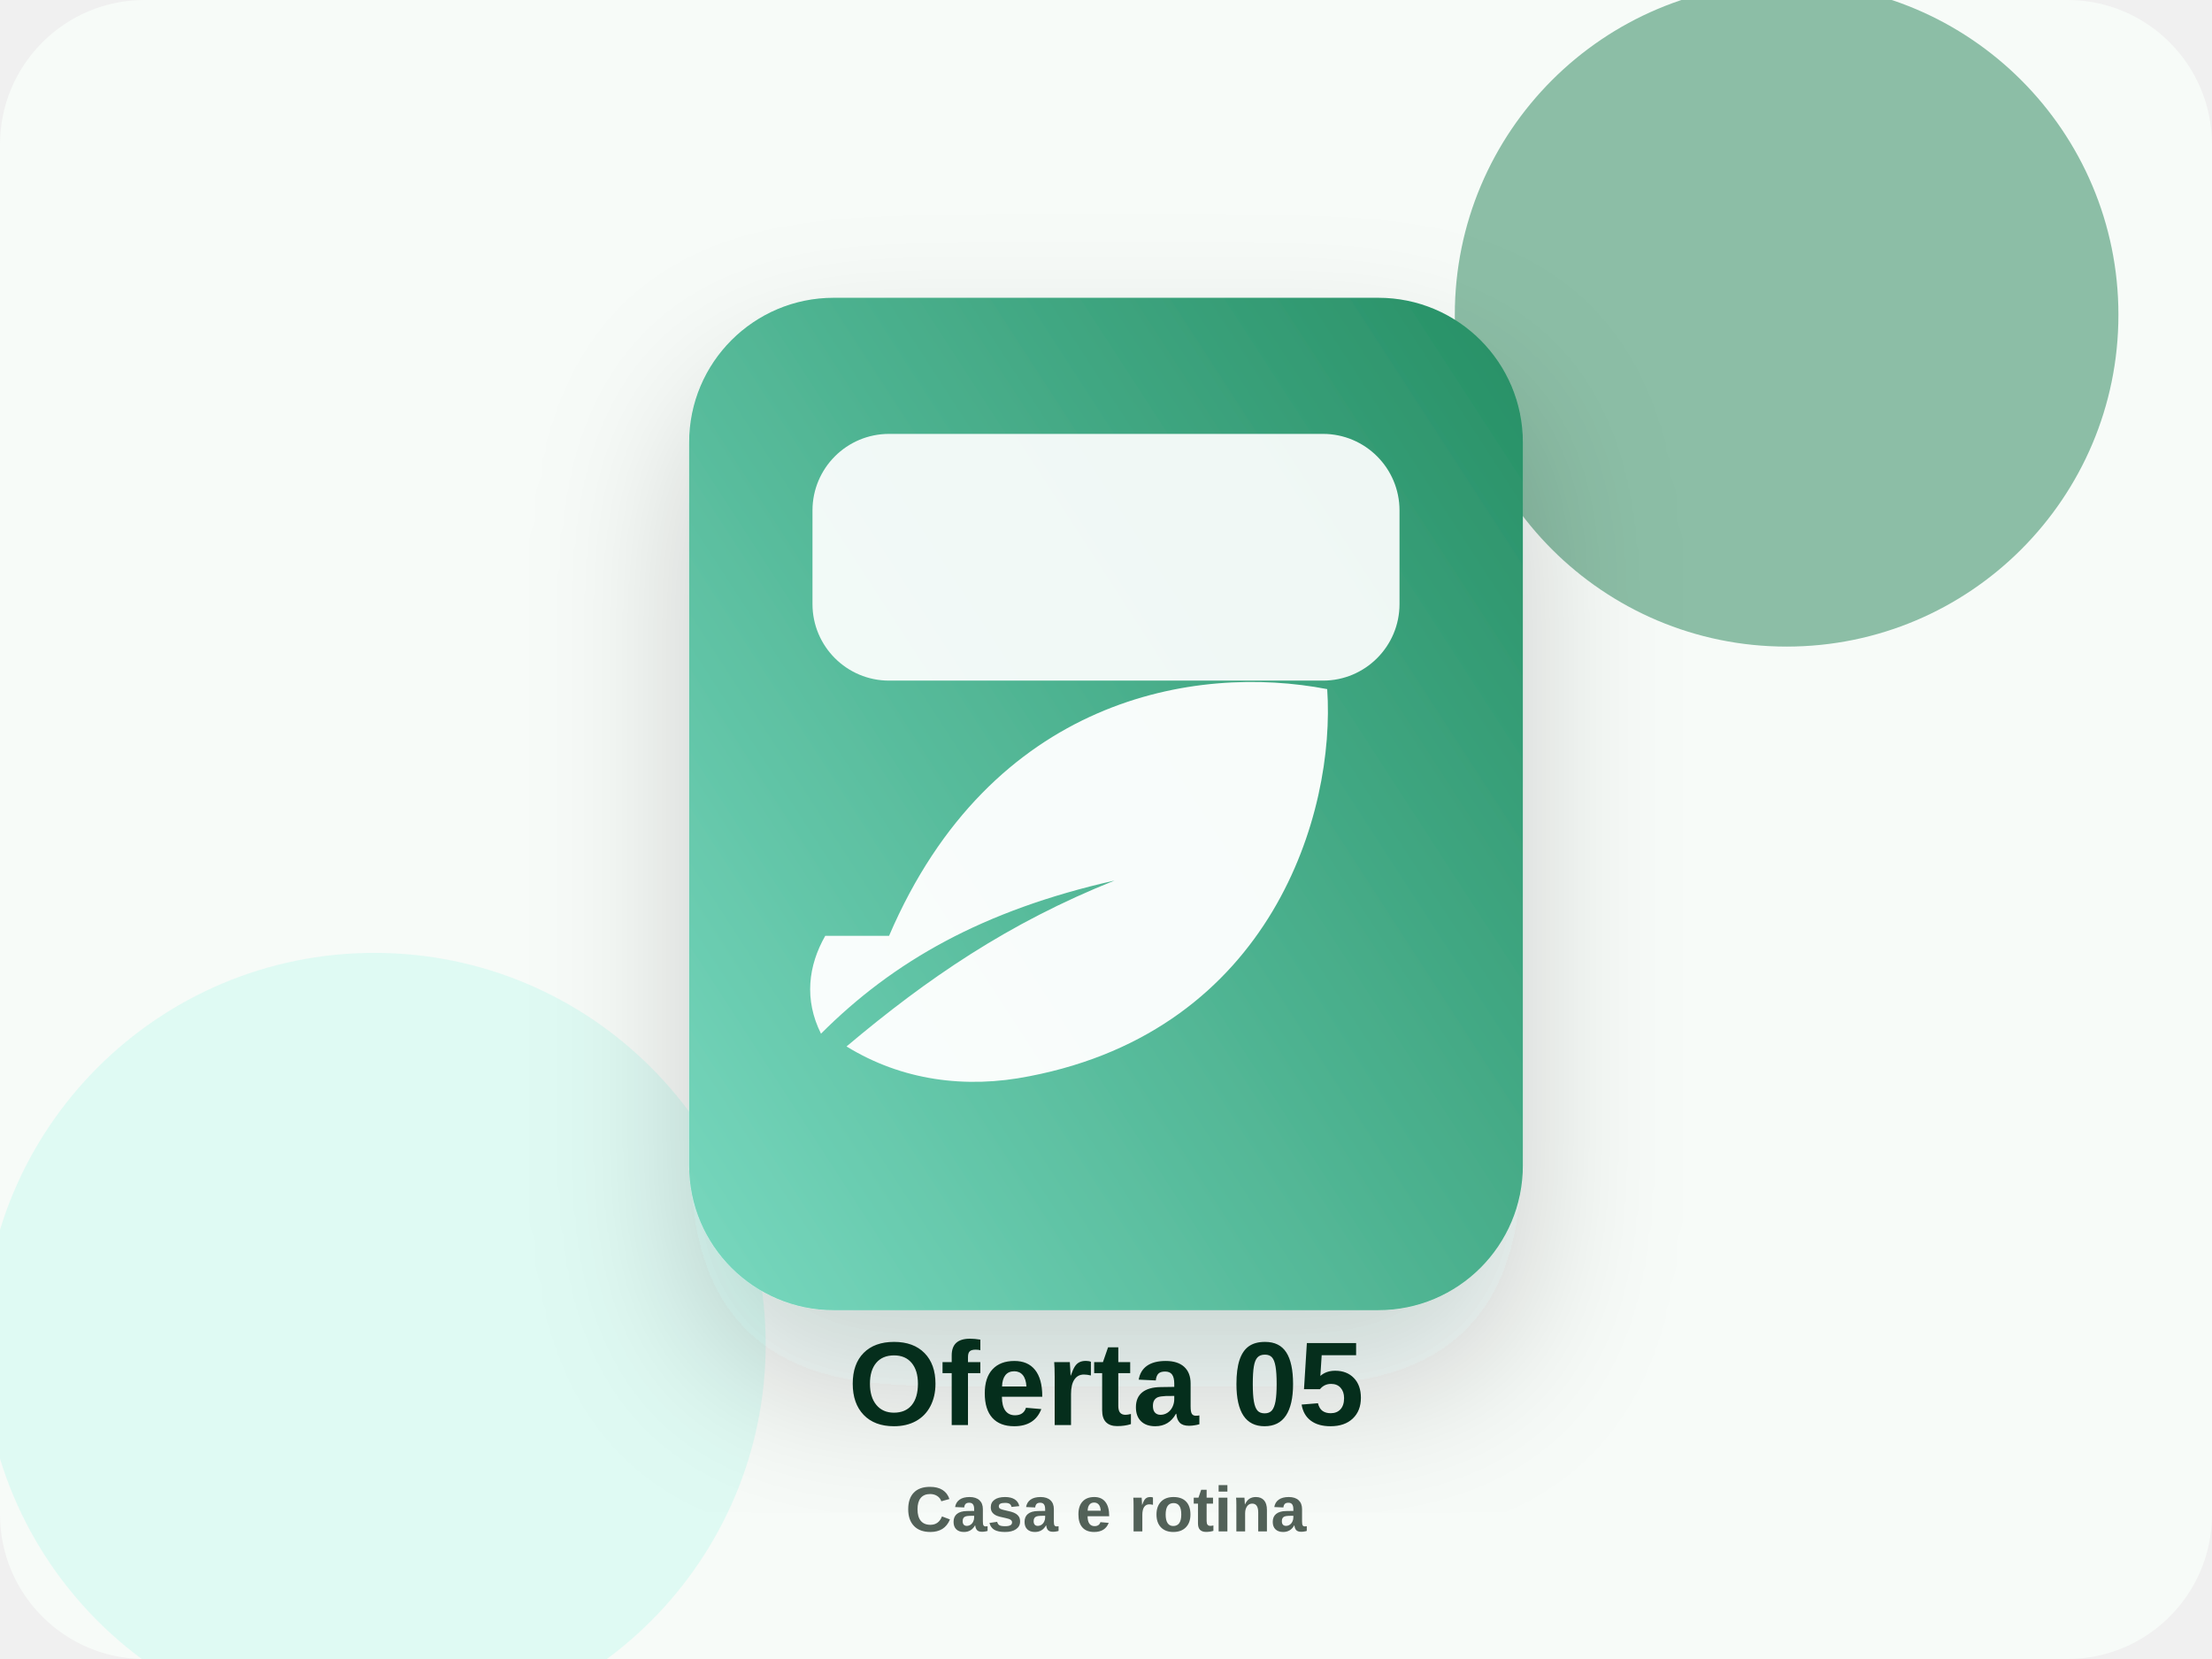
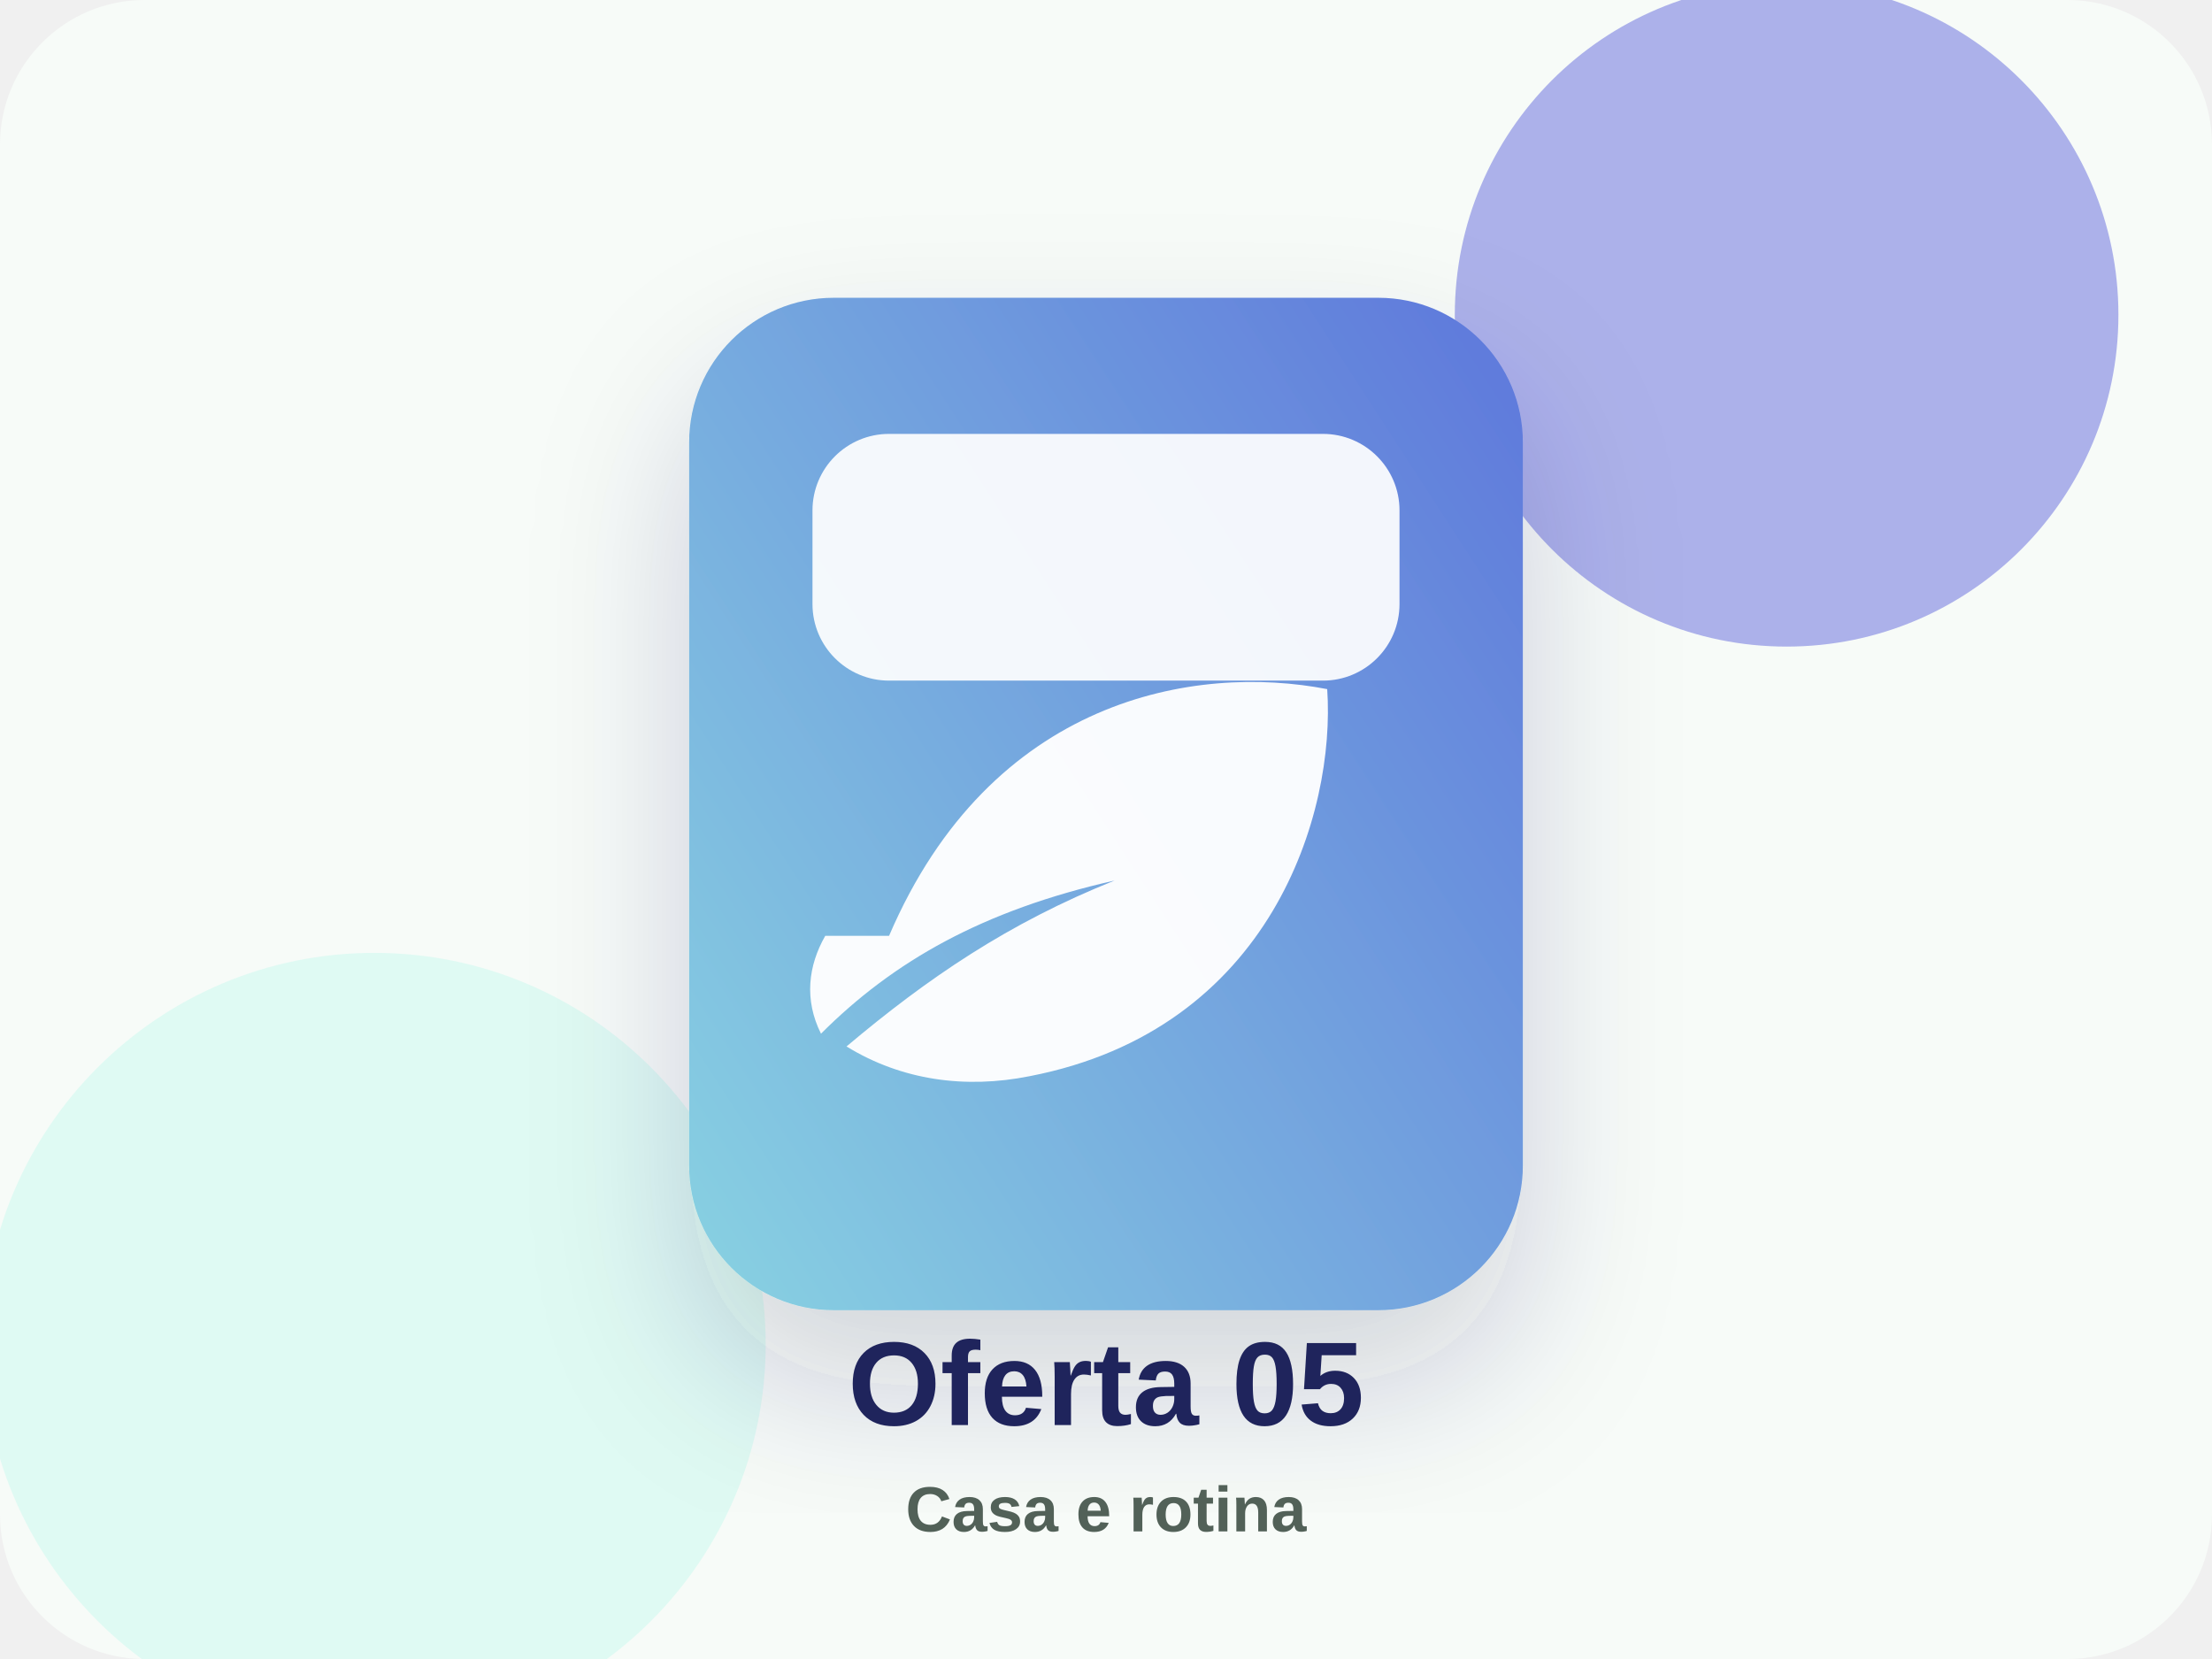
<svg xmlns="http://www.w3.org/2000/svg" viewBox="0 0 520 390" role="img" aria-label="Oferta 05">
  <defs>
    <linearGradient id="p" x1="42" y1="334" x2="474" y2="54" gradientUnits="userSpaceOnUse">
      <stop stop-color="#99f6e4" />
-       <stop offset="1" stop-color="#087443" />
+       <stop offset="1" stop-color="#4f56d9" />
    </linearGradient>
    <filter id="d" x="-20%" y="-20%" width="140%" height="140%">
-       <feDropShadow dx="0" dy="18" stdDeviation="18" flood-color="#052e1c" flood-opacity=".18" />
+       <feDropShadow dx="0" dy="18" stdDeviation="18" flood-color="#1f245c" flood-opacity=".18" />
    </filter>
  </defs>
  <rect width="520" height="390" rx="34" fill="#f7fbf8" />
-   <circle cx="420" cy="74" r="78" fill="#087443" opacity=".45" />
+   <circle cx="420" cy="74" r="78" fill="#4f56d9" opacity=".45" />
  <circle cx="88" cy="316" r="92" fill="#99f6e4" opacity=".25" />
  <g filter="url(#d)">
    <rect x="162" y="70" width="196" height="238" rx="34" fill="url(#p)" />
    <rect x="191" y="102" width="138" height="58" rx="18" fill="#fff" opacity=".92" />
    <path d="M209 220c24-56 72-64 103-58 2 29-13 80-70 91-15 3-30 1-43-7 19-16 38-29 63-39-31 7-52 19-69 36-4-8-3-16 1-23Z" fill="#fff" opacity=".96" />
  </g>
-   <text x="260" y="335" text-anchor="middle" fill="#052e1c" font-family="Arial, sans-serif" font-size="28" font-weight="800">Oferta 05</text>
+   <text x="260" y="335" text-anchor="middle" fill="#1f245c" font-family="Arial, sans-serif" font-size="28" font-weight="800">Oferta 05</text>
  <text x="260" y="360" text-anchor="middle" fill="#526158" font-family="Arial, sans-serif" font-size="15" font-weight="700">Casa e rotina</text>
</svg>
